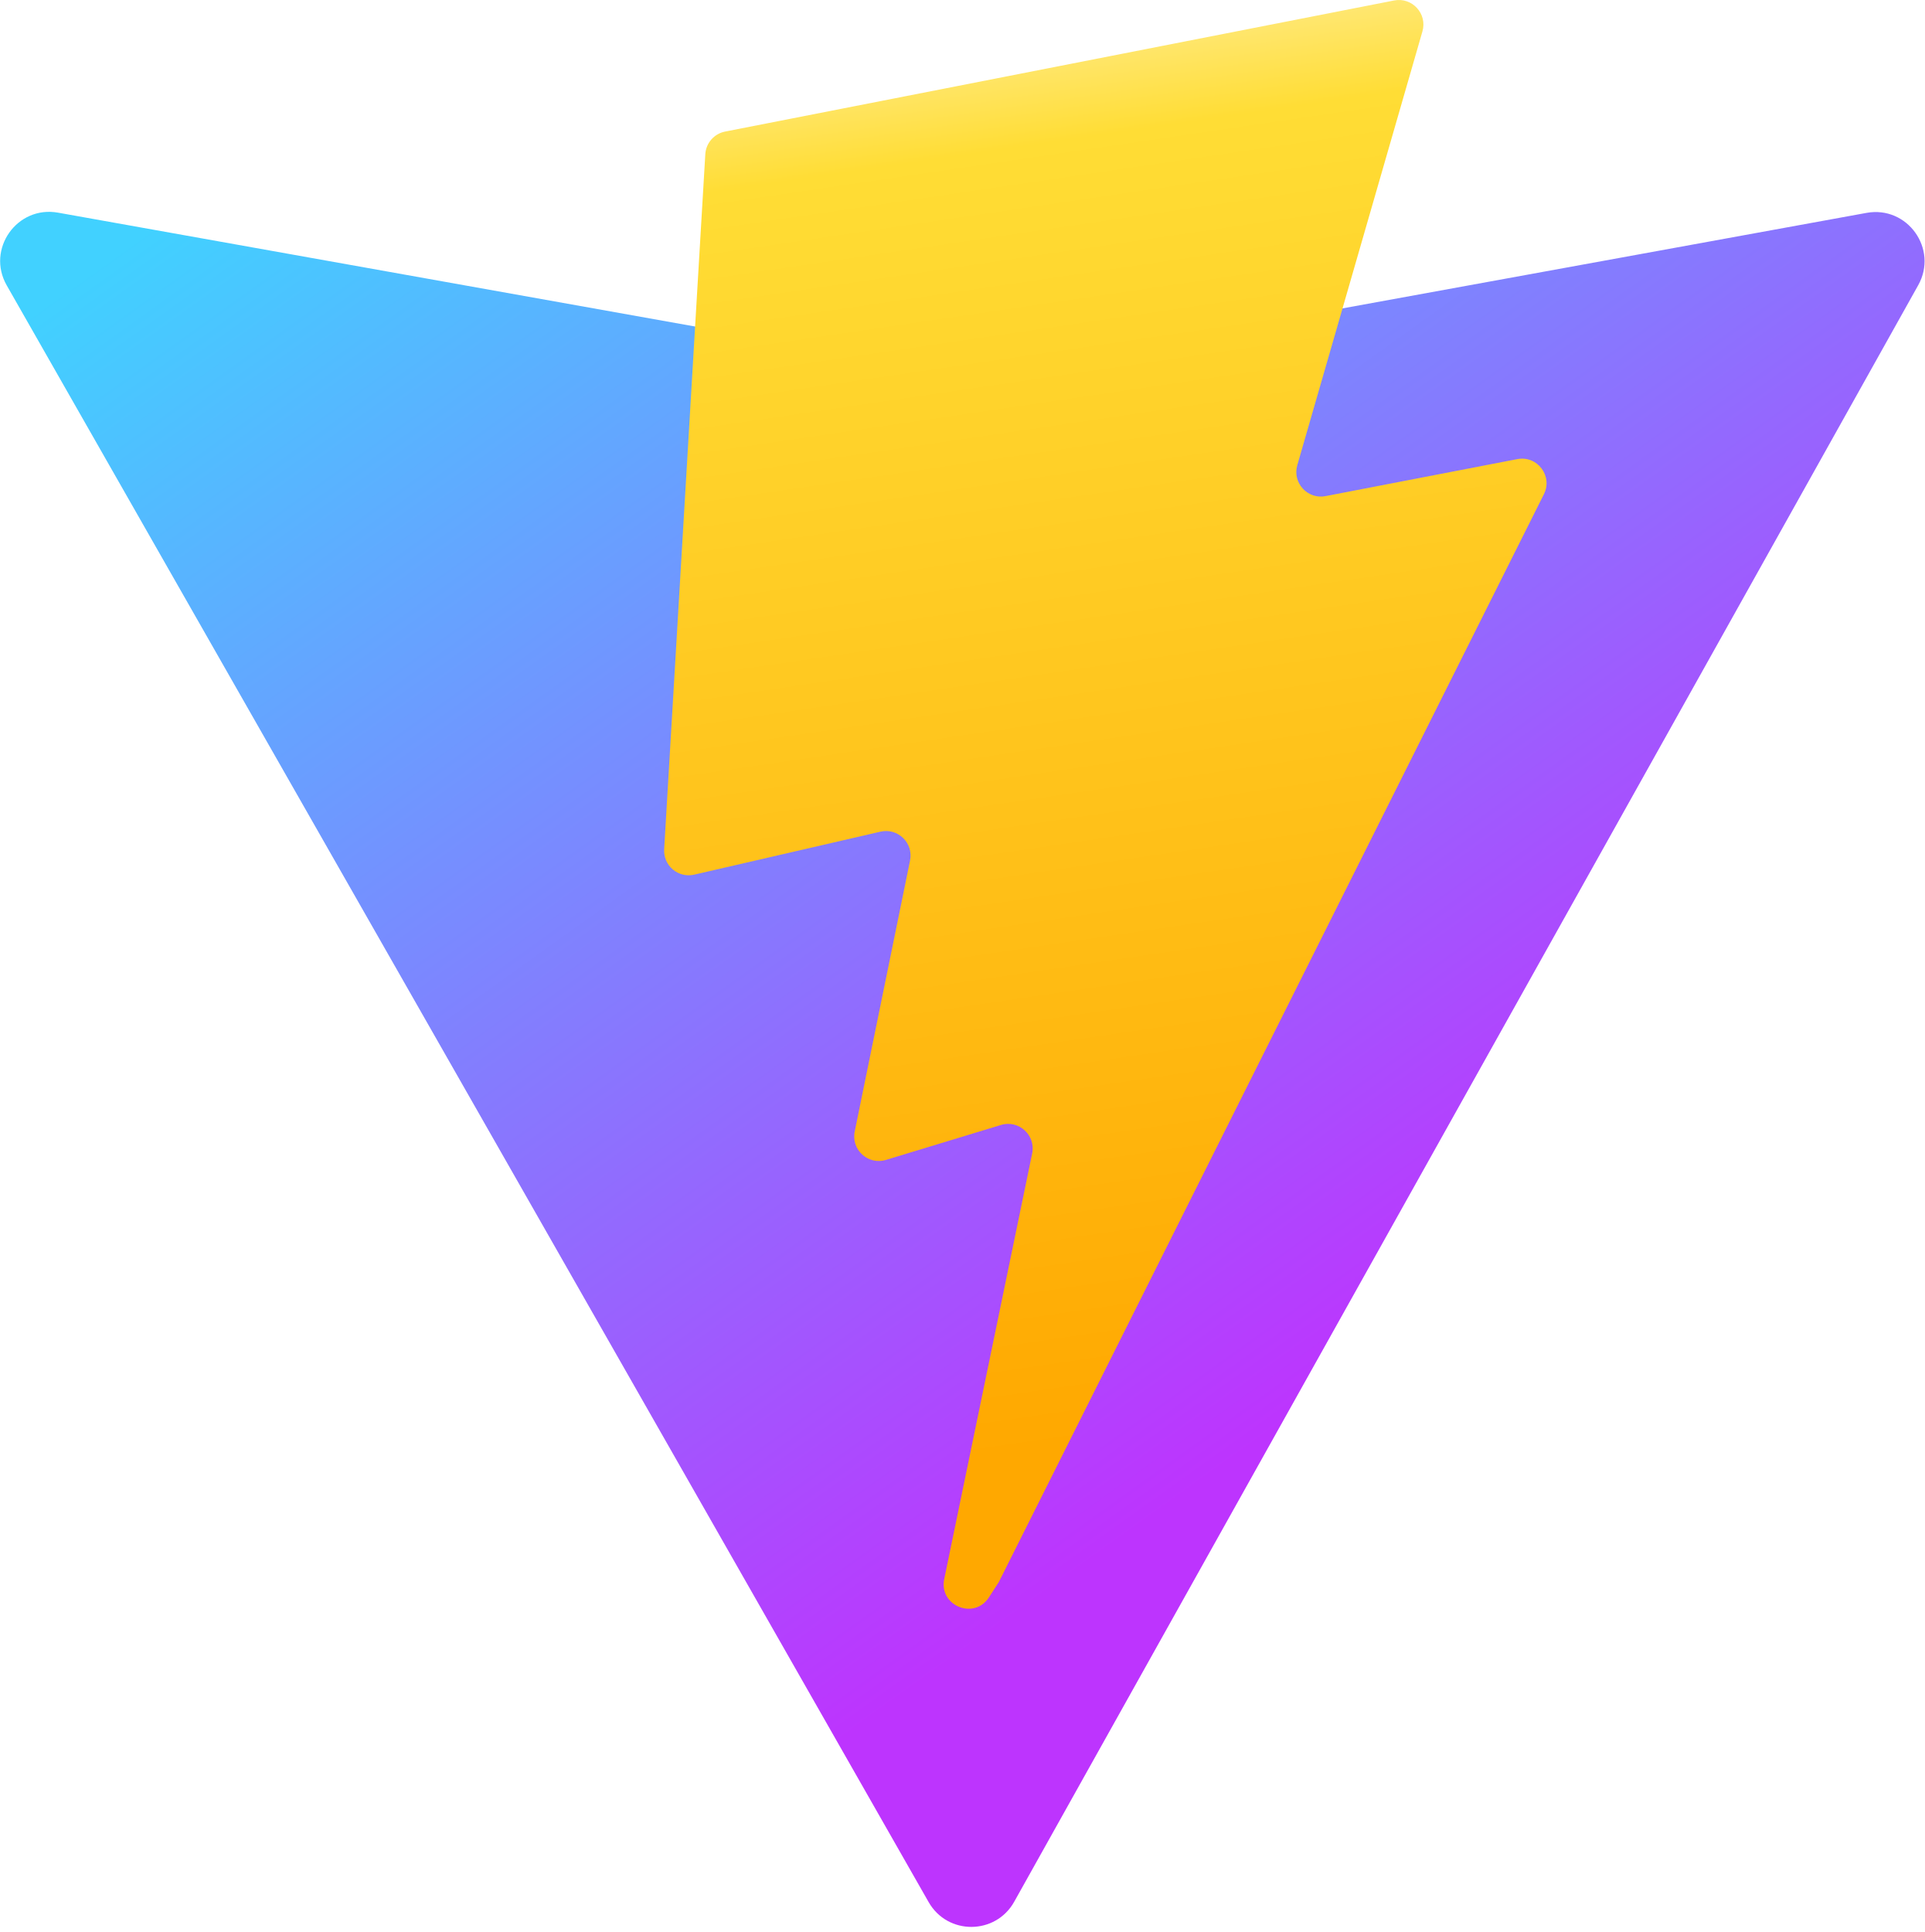
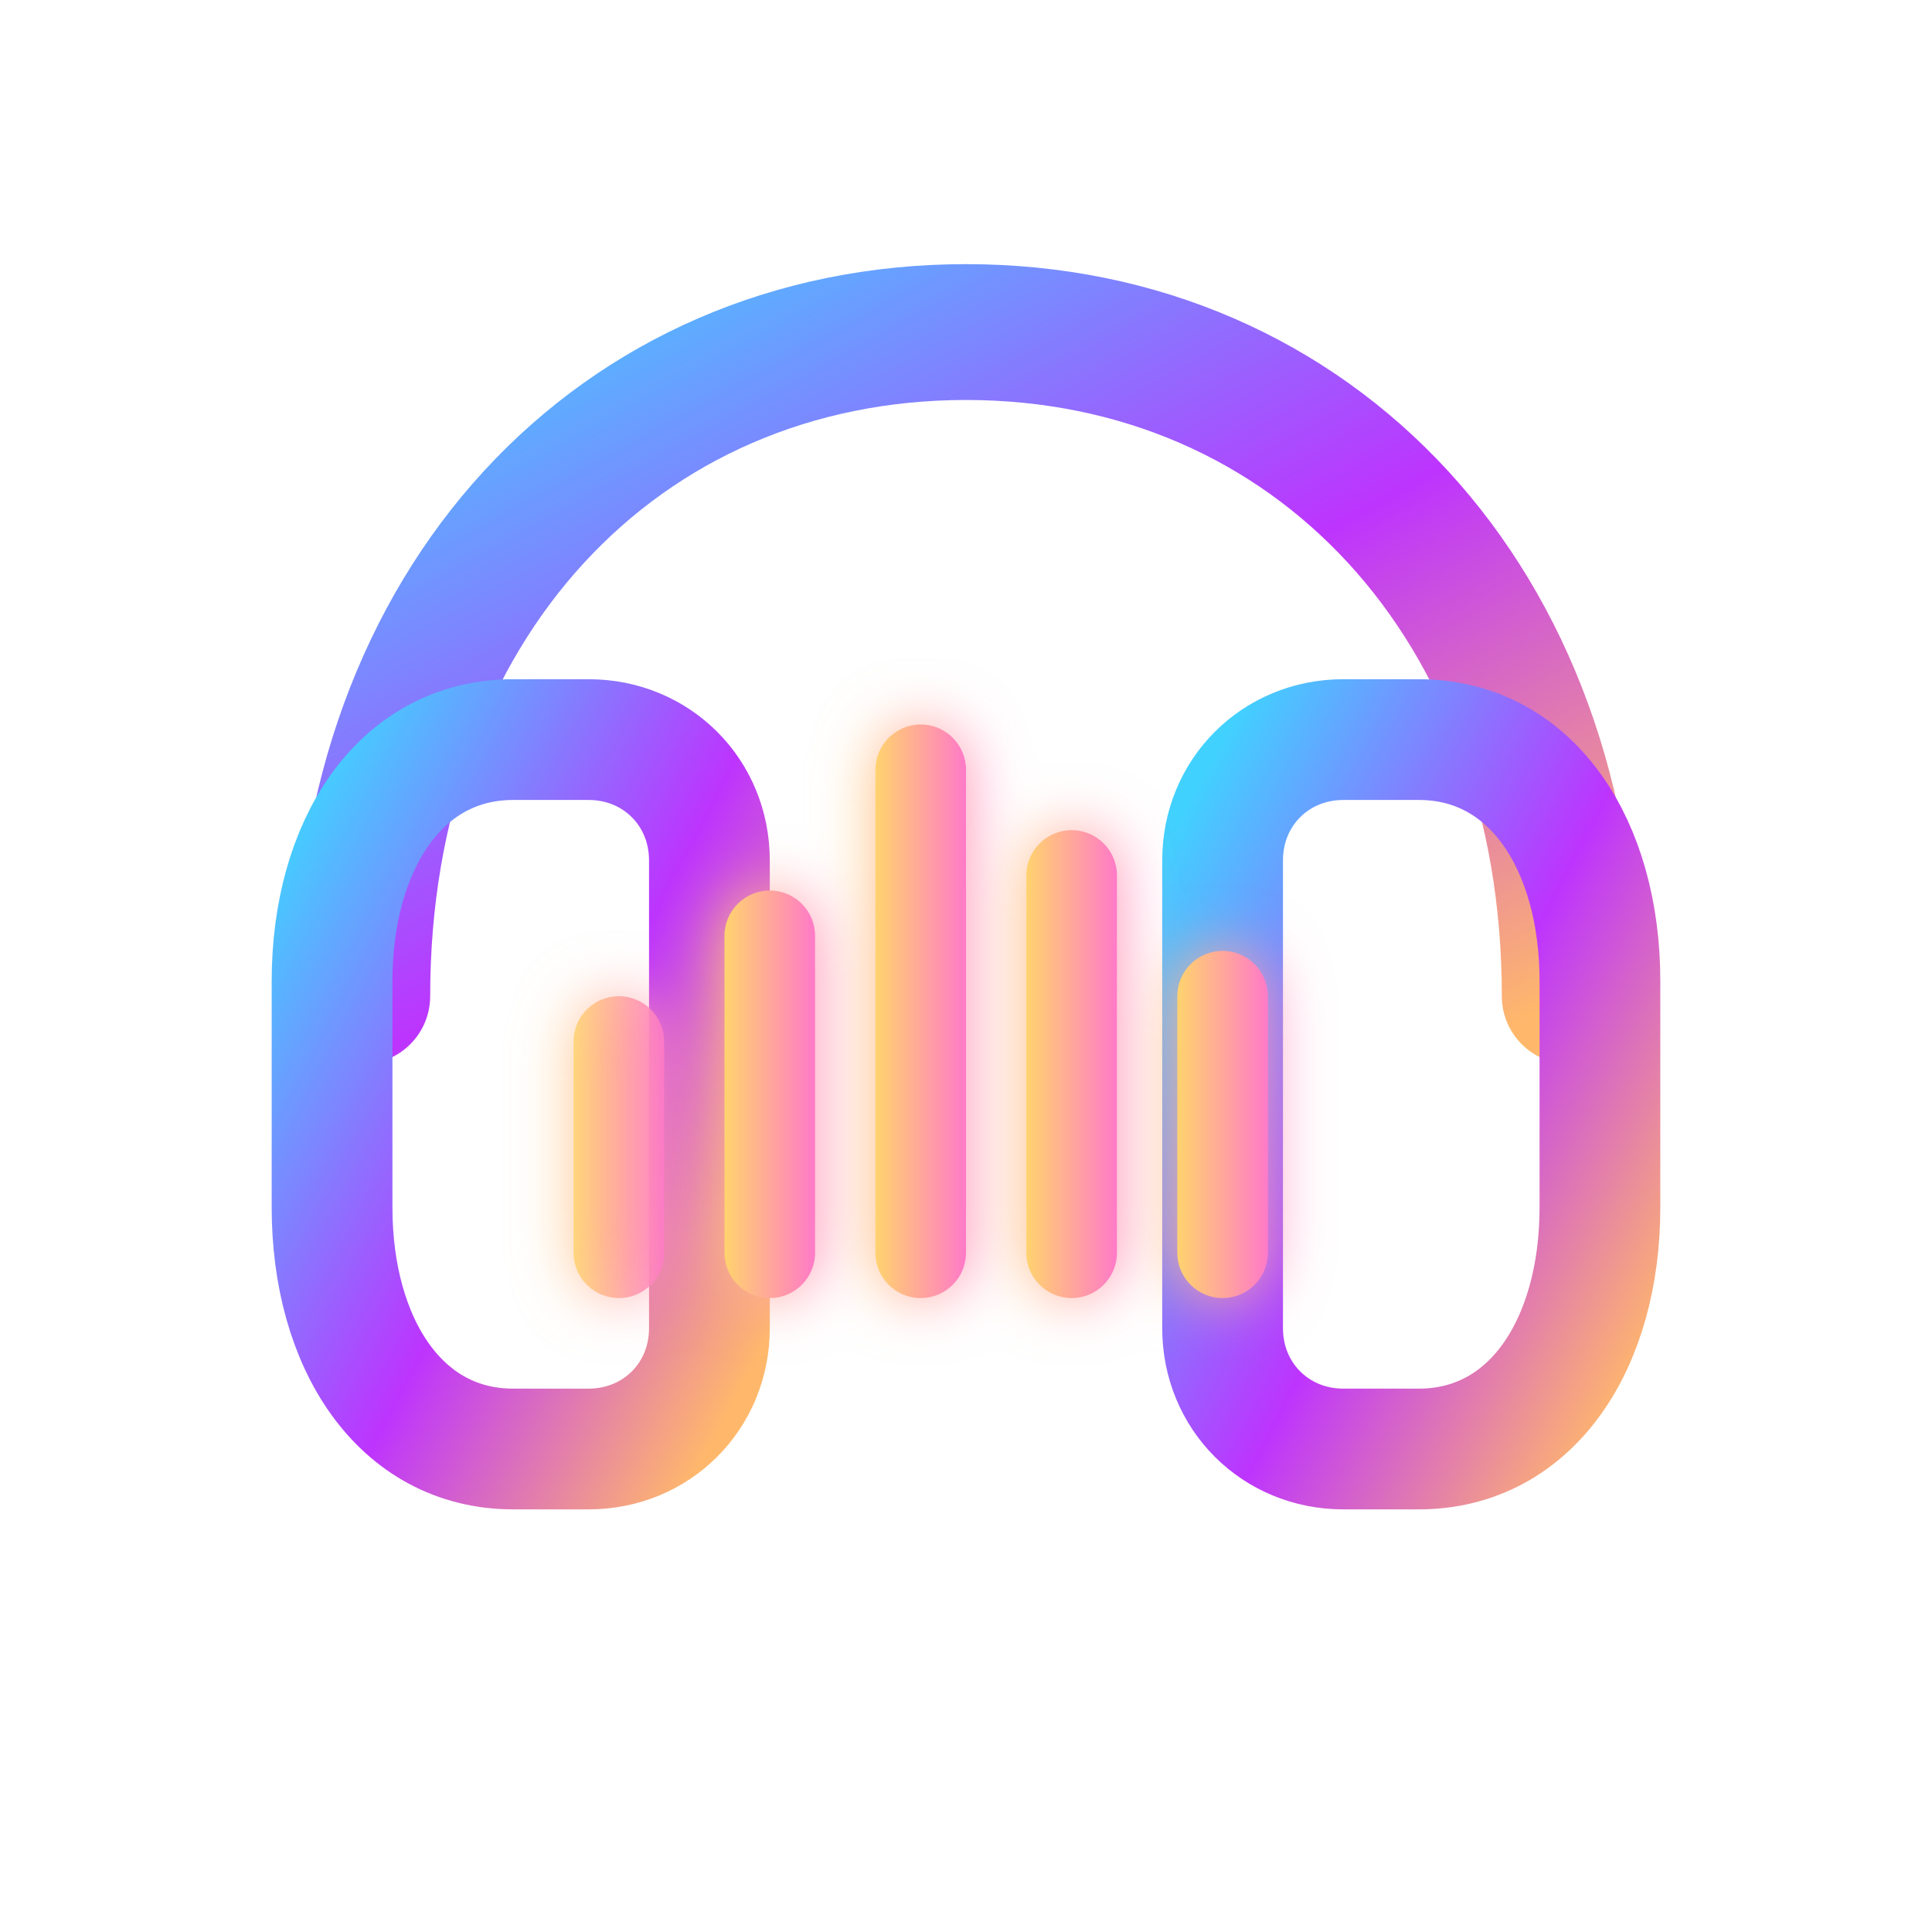
- <svg xmlns="http://www.w3.org/2000/svg" aria-hidden="true" role="img" class="iconify iconify--logos" width="31.88" height="32" preserveAspectRatio="xMidYMid meet" viewBox="0 0 256 257">
+ <svg xmlns="http://www.w3.org/2000/svg" width="32" height="32" viewBox="0 0 256 256" role="img" aria-label="HolyBeats">
  <defs>
-     <linearGradient id="IconifyId1813088fe1fbc01fb466" x1="-.828%" x2="57.636%" y1="7.652%" y2="78.411%">
-       <stop offset="0%" stop-color="#41D1FF" />
-       <stop offset="100%" stop-color="#BD34FE" />
+     <linearGradient id="hbG" x1="0" y1="0" x2="1" y2="1">
+       <stop offset="0" stop-color="#41D1FF" />
+       <stop offset="0.55" stop-color="#BD34FE" />
+       <stop offset="1" stop-color="#FFB86B" />
    </linearGradient>
-     <linearGradient id="IconifyId1813088fe1fbc01fb467" x1="43.376%" x2="50.316%" y1="2.242%" y2="89.03%">
-       <stop offset="0%" stop-color="#FFEA83" />
-       <stop offset="8.333%" stop-color="#FFDD35" />
-       <stop offset="100%" stop-color="#FFA800" />
+     <linearGradient id="hbGold" x1="0" y1="0" x2="1" y2="0">
+       <stop offset="0" stop-color="#FFD36E" />
+       <stop offset="1" stop-color="#FF7AC8" />
    </linearGradient>
+     <filter id="hbGlow" x="-30%" y="-30%" width="160%" height="160%">
+       <feGaussianBlur stdDeviation="4" result="b" />
+       <feMerge>
+         <feMergeNode in="b" />
+         <feMergeNode in="SourceGraphic" />
+       </feMerge>
+     </filter>
  </defs>
-   <path fill="url(#IconifyId1813088fe1fbc01fb466)" d="M255.153 37.938L134.897 252.976c-2.483 4.44-8.862 4.466-11.382.048L.875 37.958c-2.746-4.814 1.371-10.646 6.827-9.67l120.385 21.517a6.537 6.537 0 0 0 2.322-.004l117.867-21.483c5.438-.991 9.574 4.796 6.877 9.62Z" />
-   <path fill="url(#IconifyId1813088fe1fbc01fb467)" d="M185.432.063L96.44 17.501a3.268 3.268 0 0 0-2.634 3.014l-5.474 92.456a3.268 3.268 0 0 0 3.997 3.378l24.777-5.718c2.318-.535 4.413 1.507 3.936 3.838l-7.361 36.047c-.495 2.426 1.782 4.5 4.151 3.78l15.304-4.649c2.372-.72 4.652 1.36 4.15 3.788l-11.698 56.621c-.732 3.542 3.979 5.473 5.943 2.437l1.313-2.028l72.516-144.72c1.215-2.423-.88-5.186-3.54-4.672l-25.505 4.922c-2.396.462-4.435-1.77-3.759-4.114l16.646-57.705c.677-2.35-1.37-4.583-3.769-4.113Z" />
+   <path d="M48 132c0-52 34-88 80-88s80 36 80 88" fill="none" stroke="url(#hbG)" stroke-width="18" stroke-linecap="round" />
+   <path d="M44 130c0-18 9-32 24-32h10c9 0 16 7 16 16v62c0 9-7 16-16 16H68c-15 0-24-14-24-32z" fill="none" stroke="url(#hbG)" stroke-width="16" stroke-linejoin="round" />
+   <path d="M212 130c0-18-9-32-24-32h-10c-9 0-16 7-16 16v62c0 9 7 16 16 16h10c15 0 24-14 24-32z" fill="none" stroke="url(#hbG)" stroke-width="16" stroke-linejoin="round" />
+   <g filter="url(#hbGlow)" fill="url(#hbGold)">
+     <rect x="96" y="118" width="12" height="54" rx="6" />
+     <rect x="116" y="96" width="12" height="76" rx="6" />
+     <rect x="136" y="110" width="12" height="62" rx="6" />
+     <rect x="156" y="126" width="12" height="46" rx="6" />
+     <rect x="76" y="132" width="12" height="40" rx="6" opacity="0.85" />
+   </g>
</svg>
